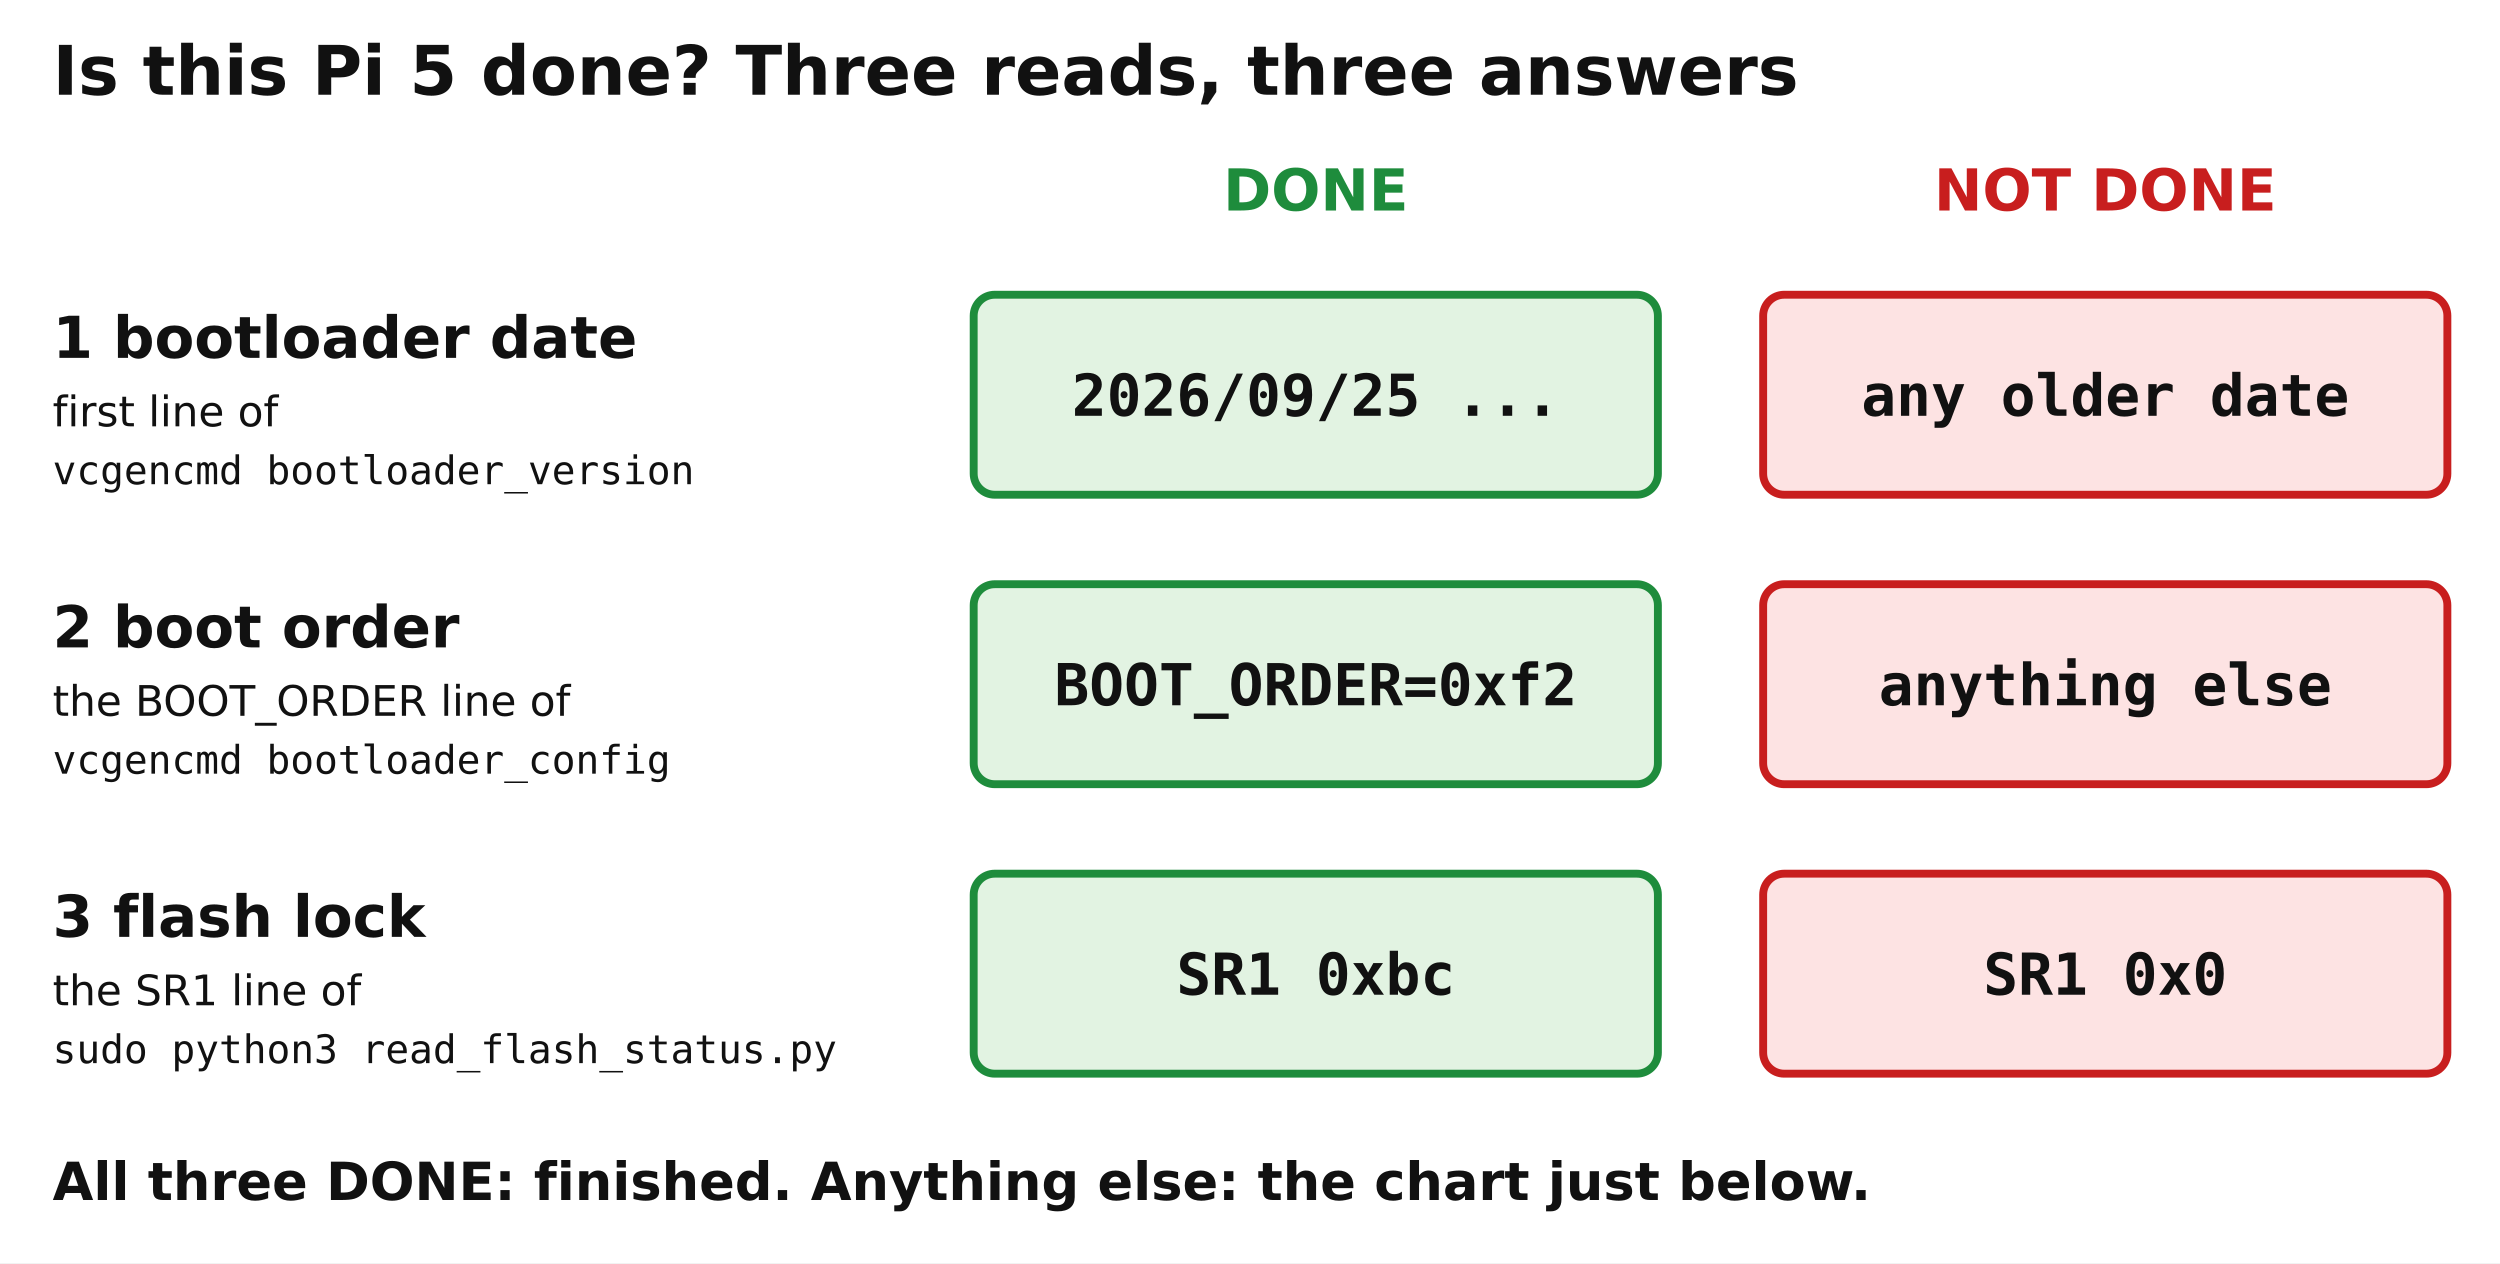
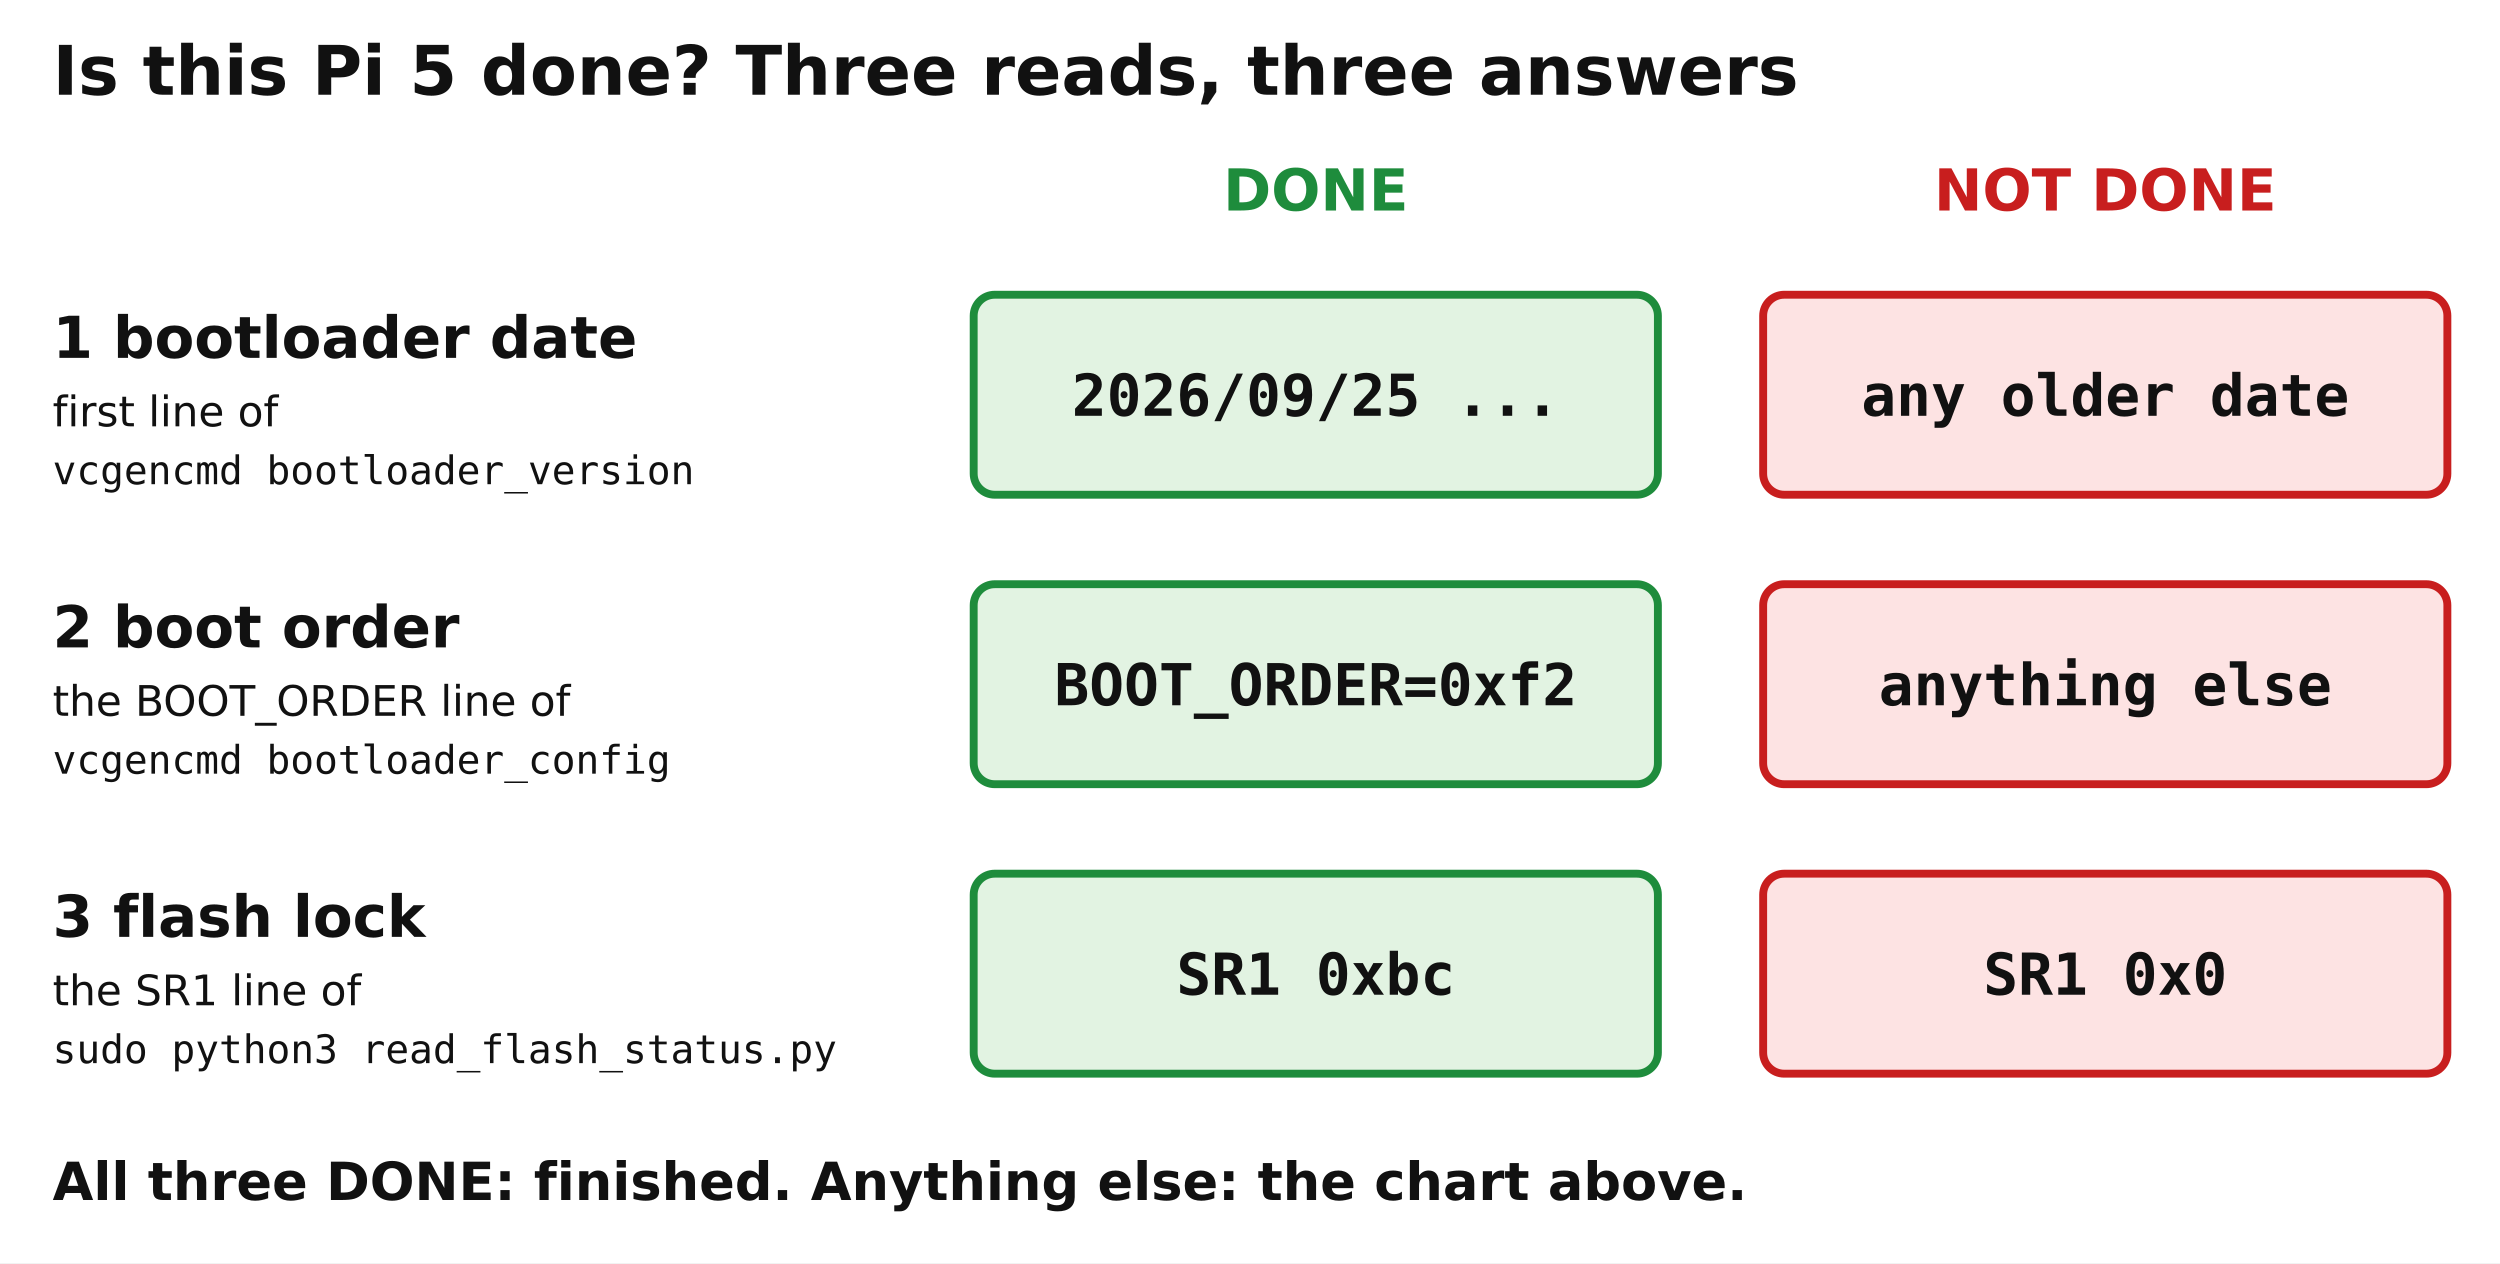
<svg xmlns="http://www.w3.org/2000/svg" viewBox="0 0 950 480" width="950" height="480" font-family="DejaVu Sans, Arial, sans-serif">
  <rect width="950" height="480" fill="#ffffff" />
  <text x="20" y="36" font-size="26" font-weight="bold" fill="#111" text-anchor="start">Is this Pi 5 done? Three reads, three answers</text>
  <text x="500" y="80" font-size="22" font-weight="bold" fill="#1e8c3c" text-anchor="middle">DONE</text>
  <text x="800" y="80" font-size="22" font-weight="bold" fill="#c81e1e" text-anchor="middle">NOT DONE</text>
  <text x="20" y="136" font-size="22" font-weight="bold" fill="#111" text-anchor="start">1  bootloader date</text>
  <text x="20" y="162" font-size="16" font-weight="normal" fill="#111" text-anchor="start">first line of</text>
  <text x="20" y="184" font-size="15" font-weight="normal" fill="#111" text-anchor="start" font-family="DejaVu Sans Mono, monospace">vcgencmd bootloader_version</text>
  <rect x="370" y="112" width="260" height="76" rx="8" fill="#e2f3e2" stroke="#1e8c3c" stroke-width="3" />
  <text x="500" y="158" font-size="22" font-weight="bold" fill="#111" text-anchor="middle" font-family="DejaVu Sans Mono, monospace">2026/09/25 ...</text>
  <rect x="670" y="112" width="260" height="76" rx="8" fill="#fde3e3" stroke="#c81e1e" stroke-width="3" />
  <text x="800" y="158" font-size="22" font-weight="bold" fill="#111" text-anchor="middle" font-family="DejaVu Sans Mono, monospace">any older date</text>
  <text x="20" y="246" font-size="22" font-weight="bold" fill="#111" text-anchor="start">2  boot order</text>
  <text x="20" y="272" font-size="16" font-weight="normal" fill="#111" text-anchor="start">the BOOT_ORDER line of</text>
  <text x="20" y="294" font-size="15" font-weight="normal" fill="#111" text-anchor="start" font-family="DejaVu Sans Mono, monospace">vcgencmd bootloader_config</text>
  <rect x="370" y="222" width="260" height="76" rx="8" fill="#e2f3e2" stroke="#1e8c3c" stroke-width="3" />
  <text x="500" y="268" font-size="22" font-weight="bold" fill="#111" text-anchor="middle" font-family="DejaVu Sans Mono, monospace">BOOT_ORDER=0xf2</text>
  <rect x="670" y="222" width="260" height="76" rx="8" fill="#fde3e3" stroke="#c81e1e" stroke-width="3" />
  <text x="800" y="268" font-size="22" font-weight="bold" fill="#111" text-anchor="middle" font-family="DejaVu Sans Mono, monospace">anything else</text>
  <text x="20" y="356" font-size="22" font-weight="bold" fill="#111" text-anchor="start">3  flash lock</text>
  <text x="20" y="382" font-size="16" font-weight="normal" fill="#111" text-anchor="start">the SR1 line of</text>
  <text x="20" y="404" font-size="15" font-weight="normal" fill="#111" text-anchor="start" font-family="DejaVu Sans Mono, monospace">sudo python3 read_flash_status.py</text>
  <rect x="370" y="332" width="260" height="76" rx="8" fill="#e2f3e2" stroke="#1e8c3c" stroke-width="3" />
  <text x="500" y="378" font-size="22" font-weight="bold" fill="#111" text-anchor="middle" font-family="DejaVu Sans Mono, monospace">SR1 0xbc</text>
  <rect x="670" y="332" width="260" height="76" rx="8" fill="#fde3e3" stroke="#c81e1e" stroke-width="3" />
  <text x="800" y="378" font-size="22" font-weight="bold" fill="#111" text-anchor="middle" font-family="DejaVu Sans Mono, monospace">SR1 0x0</text>
-   <text x="20" y="456" font-size="20" font-weight="bold" fill="#111" text-anchor="start">All three DONE: finished. Anything else: the chart just below.</text>
+   <text x="20" y="456" font-size="20" font-weight="bold" fill="#111" text-anchor="start">All three DONE: finished. Anything else: the chart above.</text>
</svg>
